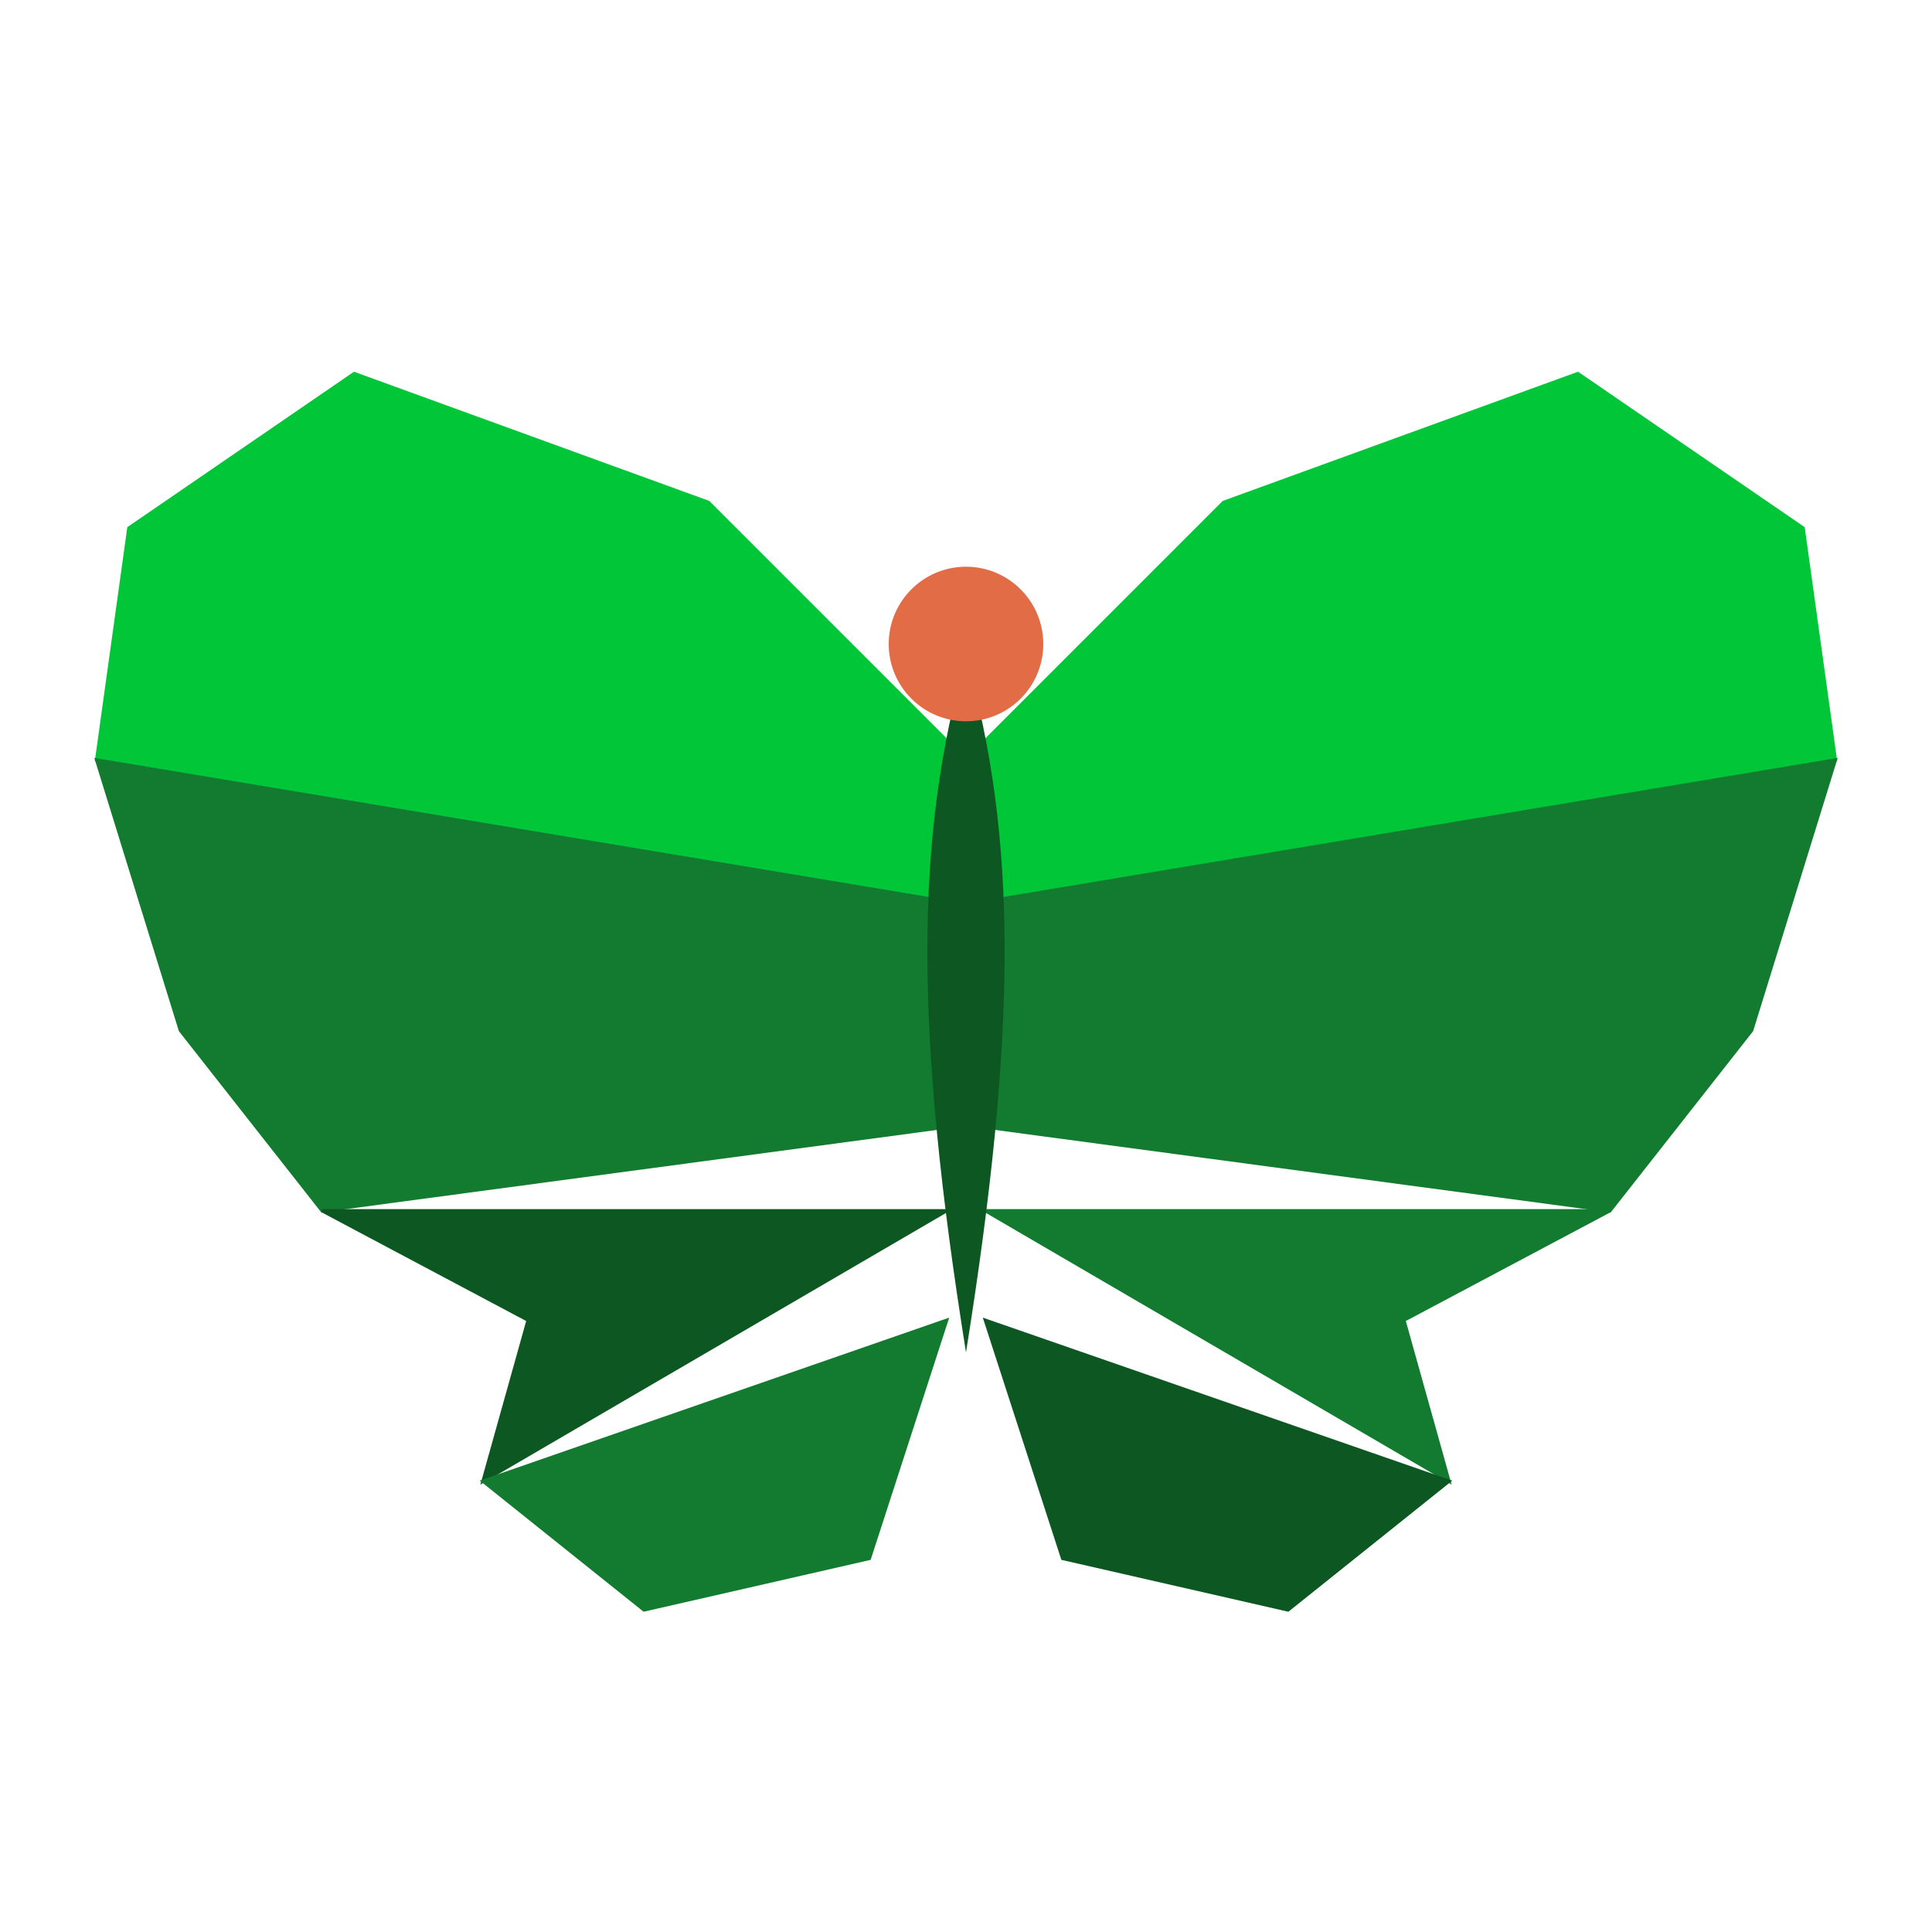
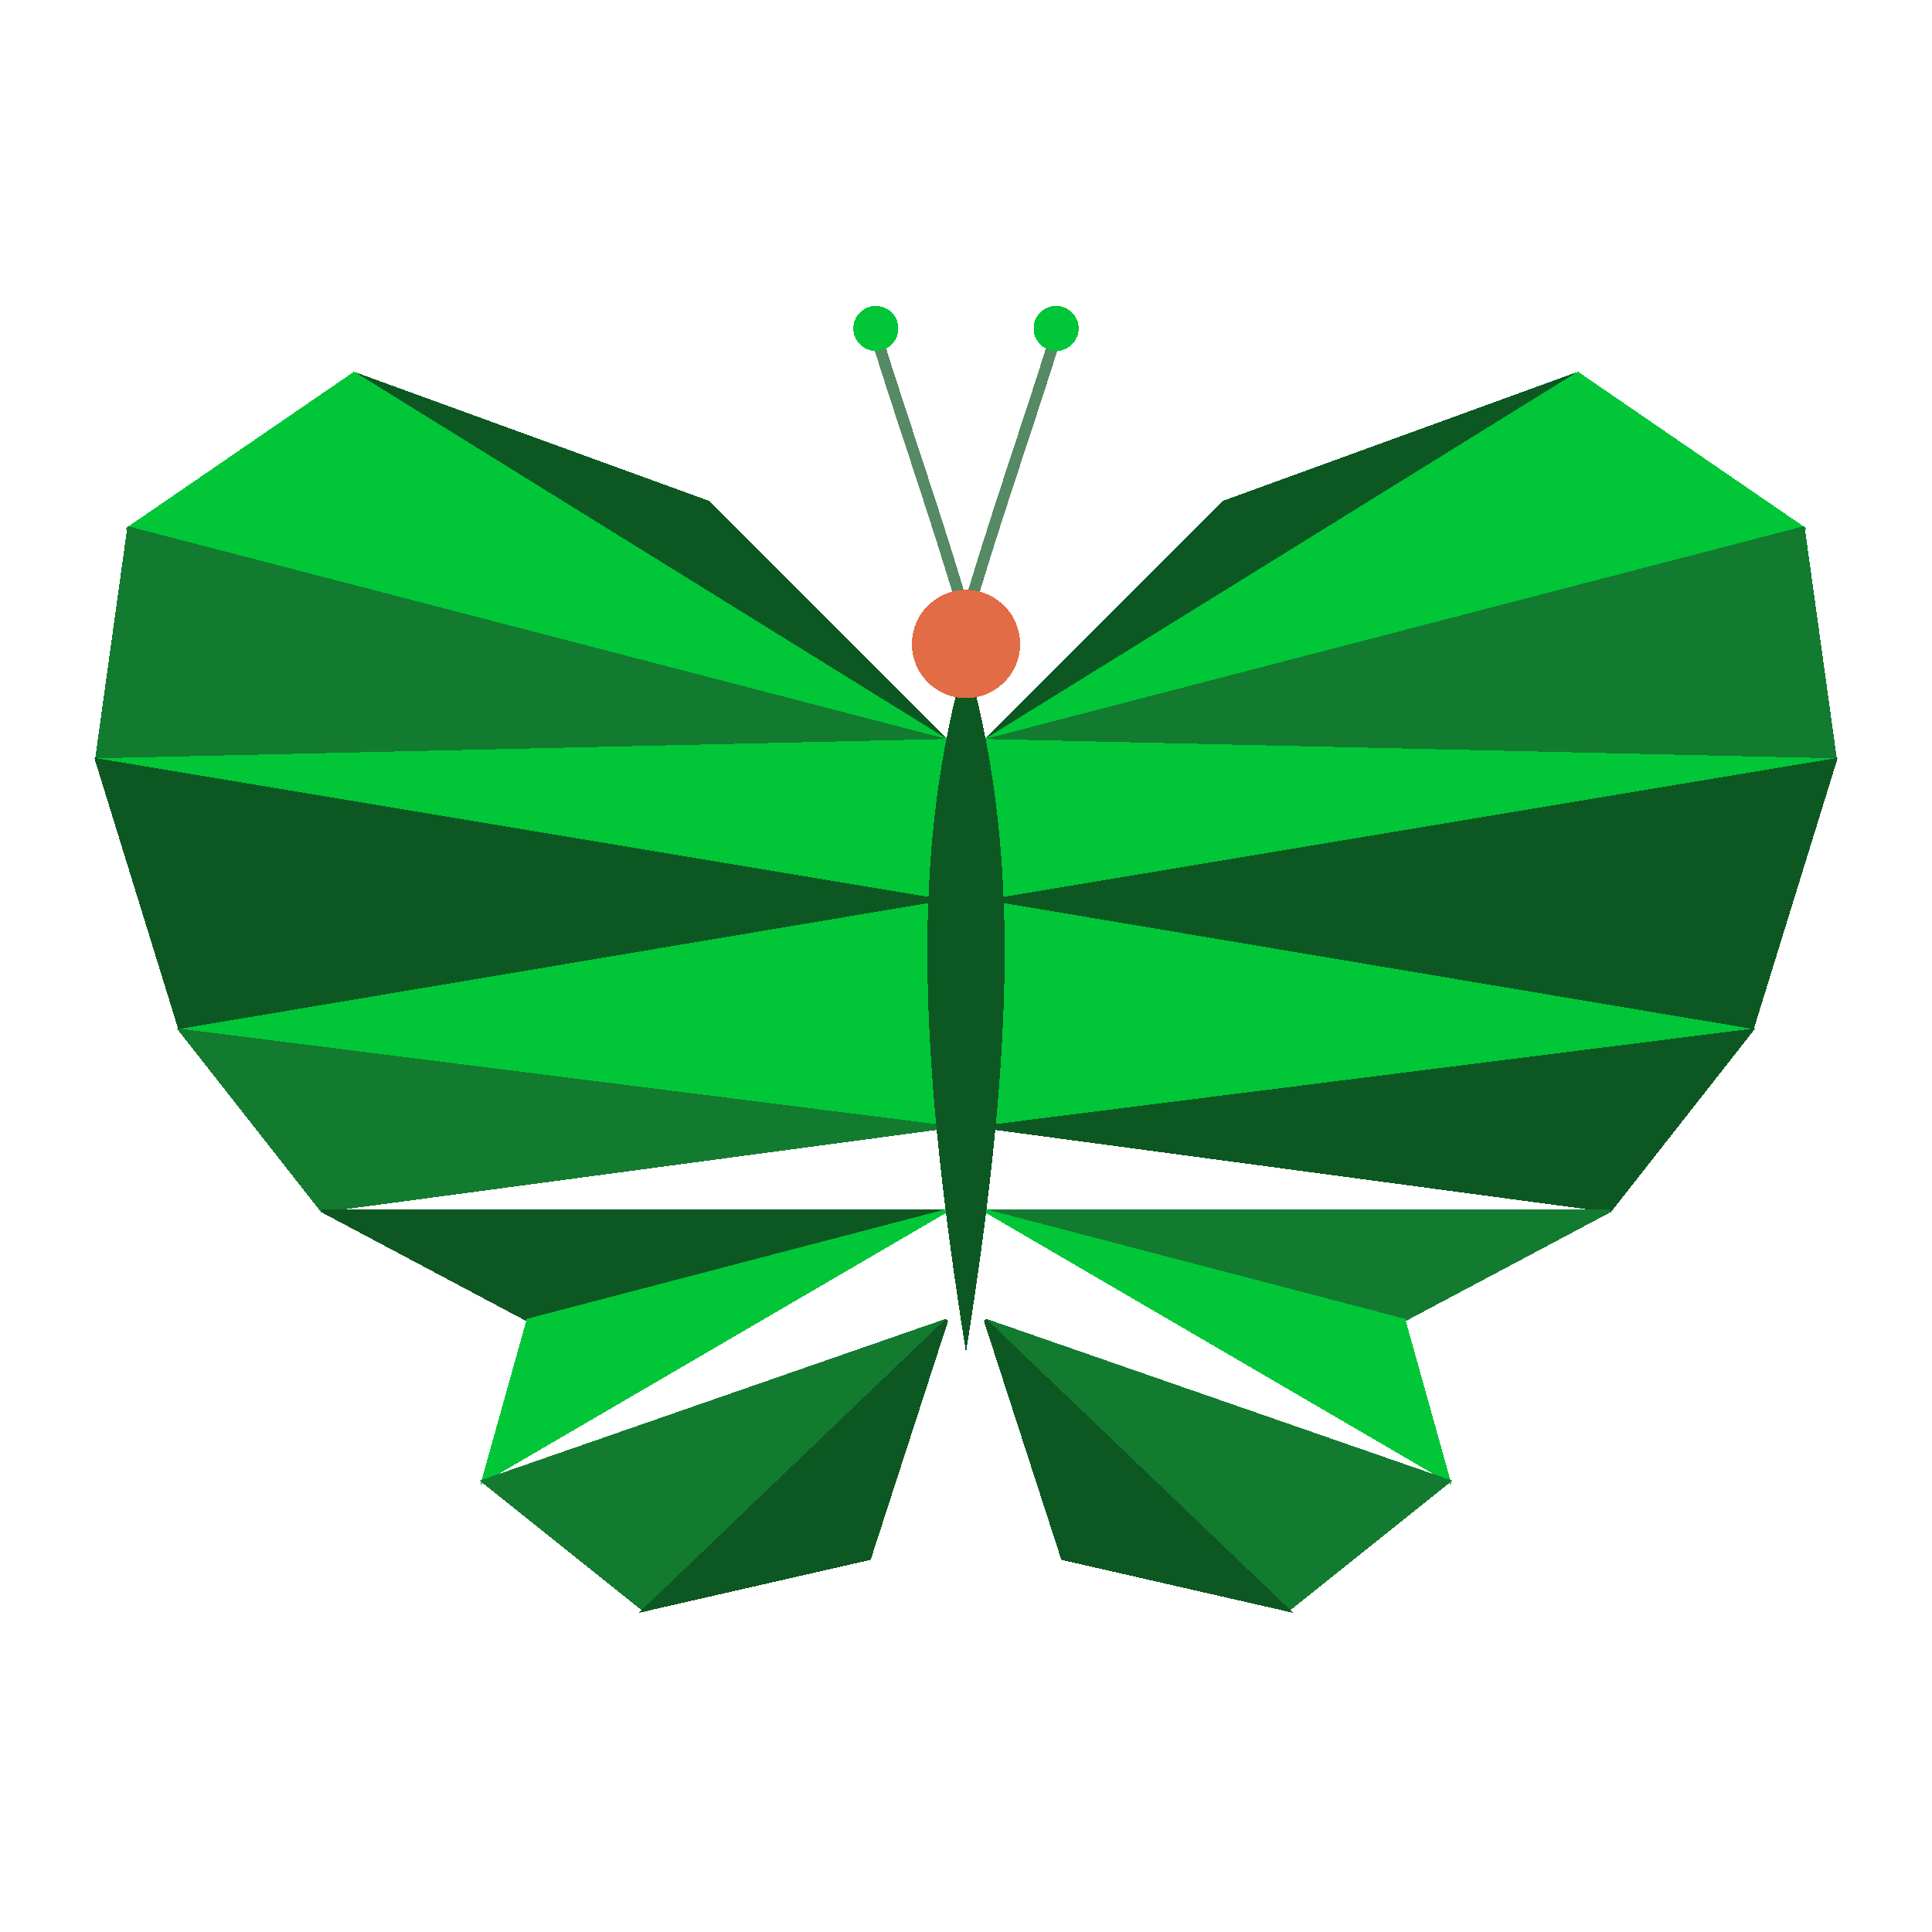
- <svg xmlns="http://www.w3.org/2000/svg" viewBox="0 0 300 280" width="32" height="32" shape-rendering="geometricPrecision">
-   <polygon points="147,105 110,68 55,48 20,72 15,108 147,130" fill="#00c638" stroke="#00c638" stroke-width="0.5" />
-   <polygon points="147,130 15,108 28,150 50,178 147,165" fill="#137b30" stroke="#137b30" stroke-width="0.5" />
-   <polygon points="147,178 50,178 82,195 75,220" fill="#0d5822" stroke="#0d5822" stroke-width="0.5" />
-   <polygon points="147,195 75,220 100,240 135,232" fill="#137b30" stroke="#137b30" stroke-width="0.5" />
-   <polygon points="153,105 190,68 245,48 280,72 285,108 153,130" fill="#00c638" stroke="#00c638" stroke-width="0.5" />
-   <polygon points="153,130 285,108 272,150 250,178 153,165" fill="#137b30" stroke="#137b30" stroke-width="0.5" />
-   <polygon points="153,178 250,178 218,195 225,220" fill="#137b30" stroke="#137b30" stroke-width="0.5" />
-   <polygon points="153,195 225,220 200,240 165,232" fill="#0d5822" stroke="#0d5822" stroke-width="0.5" />
+ <svg xmlns="http://www.w3.org/2000/svg" viewBox="0 0 300 280" width="32" height="32" shape-rendering="crispEdges">
+   <polygon points="147,105 110,68 55,48" fill="#0d5822" stroke="#0d5822" stroke-width="0.5" />
+   <polygon points="147,105 55,48 20,72" fill="#00c638" stroke="#00c638" stroke-width="0.5" />
+   <polygon points="147,105 20,72 15,108" fill="#137b30" stroke="#137b30" stroke-width="0.5" />
+   <polygon points="147,130 147,105 15,108" fill="#00c638" stroke="#00c638" stroke-width="0.5" />
+   <polygon points="147,130 15,108 28,150" fill="#0d5822" stroke="#0d5822" stroke-width="0.5" />
+   <polygon points="147,165 147,130 28,150" fill="#00c638" stroke="#00c638" stroke-width="0.5" />
+   <polygon points="147,165 28,150 50,178" fill="#137b30" stroke="#137b30" stroke-width="0.5" />
+   <polygon points="147,178 50,178 82,195" fill="#0d5822" stroke="#0d5822" stroke-width="0.5" />
+   <polygon points="147,178 82,195 75,220" fill="#00c638" stroke="#00c638" stroke-width="0.5" />
+   <polygon points="147,195 75,220 100,240" fill="#137b30" stroke="#137b30" stroke-width="0.5" />
+   <polygon points="147,195 100,240 135,232" fill="#0d5822" stroke="#0d5822" stroke-width="0.5" />
+   <polygon points="153,105 190,68 245,48" fill="#0d5822" stroke="#0d5822" stroke-width="0.5" />
+   <polygon points="153,105 245,48 280,72" fill="#00c638" stroke="#00c638" stroke-width="0.5" />
+   <polygon points="153,105 280,72 285,108" fill="#137b30" stroke="#137b30" stroke-width="0.5" />
+   <polygon points="153,130 153,105 285,108" fill="#00c638" stroke="#00c638" stroke-width="0.5" />
+   <polygon points="153,130 285,108 272,150" fill="#0d5822" stroke="#0d5822" stroke-width="0.5" />
+   <polygon points="153,165 153,130 272,150" fill="#00c638" stroke="#00c638" stroke-width="0.5" />
+   <polygon points="153,165 272,150 250,178" fill="#0d5822" stroke="#0d5822" stroke-width="0.5" />
+   <polygon points="153,178 250,178 218,195" fill="#137b30" stroke="#137b30" stroke-width="0.5" />
+   <polygon points="153,178 218,195 225,220" fill="#00c638" stroke="#00c638" stroke-width="0.5" />
+   <polygon points="153,195 225,220 200,240" fill="#137b30" stroke="#137b30" stroke-width="0.5" />
+   <polygon points="153,195 200,240 165,232" fill="#0d5822" stroke="#0d5822" stroke-width="0.5" />
  <path d="M150,92 C158,120 158,150 150,200 C142,150 142,120 150,92Z" fill="#0d5822" />
-   <circle cx="150" cy="90" r="12" fill="#e26c45" />
+   <path d="M150,86 C146,72 140,55 136,42" fill="none" stroke="#0d5822" stroke-width="1.8" opacity="0.7" />
+   <path d="M150,86 C154,72 160,55 164,42" fill="none" stroke="#0d5822" stroke-width="1.8" opacity="0.7" />
+   <circle cx="136" cy="41" r="3.5" fill="#00c638" />
+   <circle cx="164" cy="41" r="3.5" fill="#00c638" />
+   <circle cx="150" cy="90" r="8" fill="#e26c45" stroke="#e26c45" stroke-width="0.8" />
</svg>
